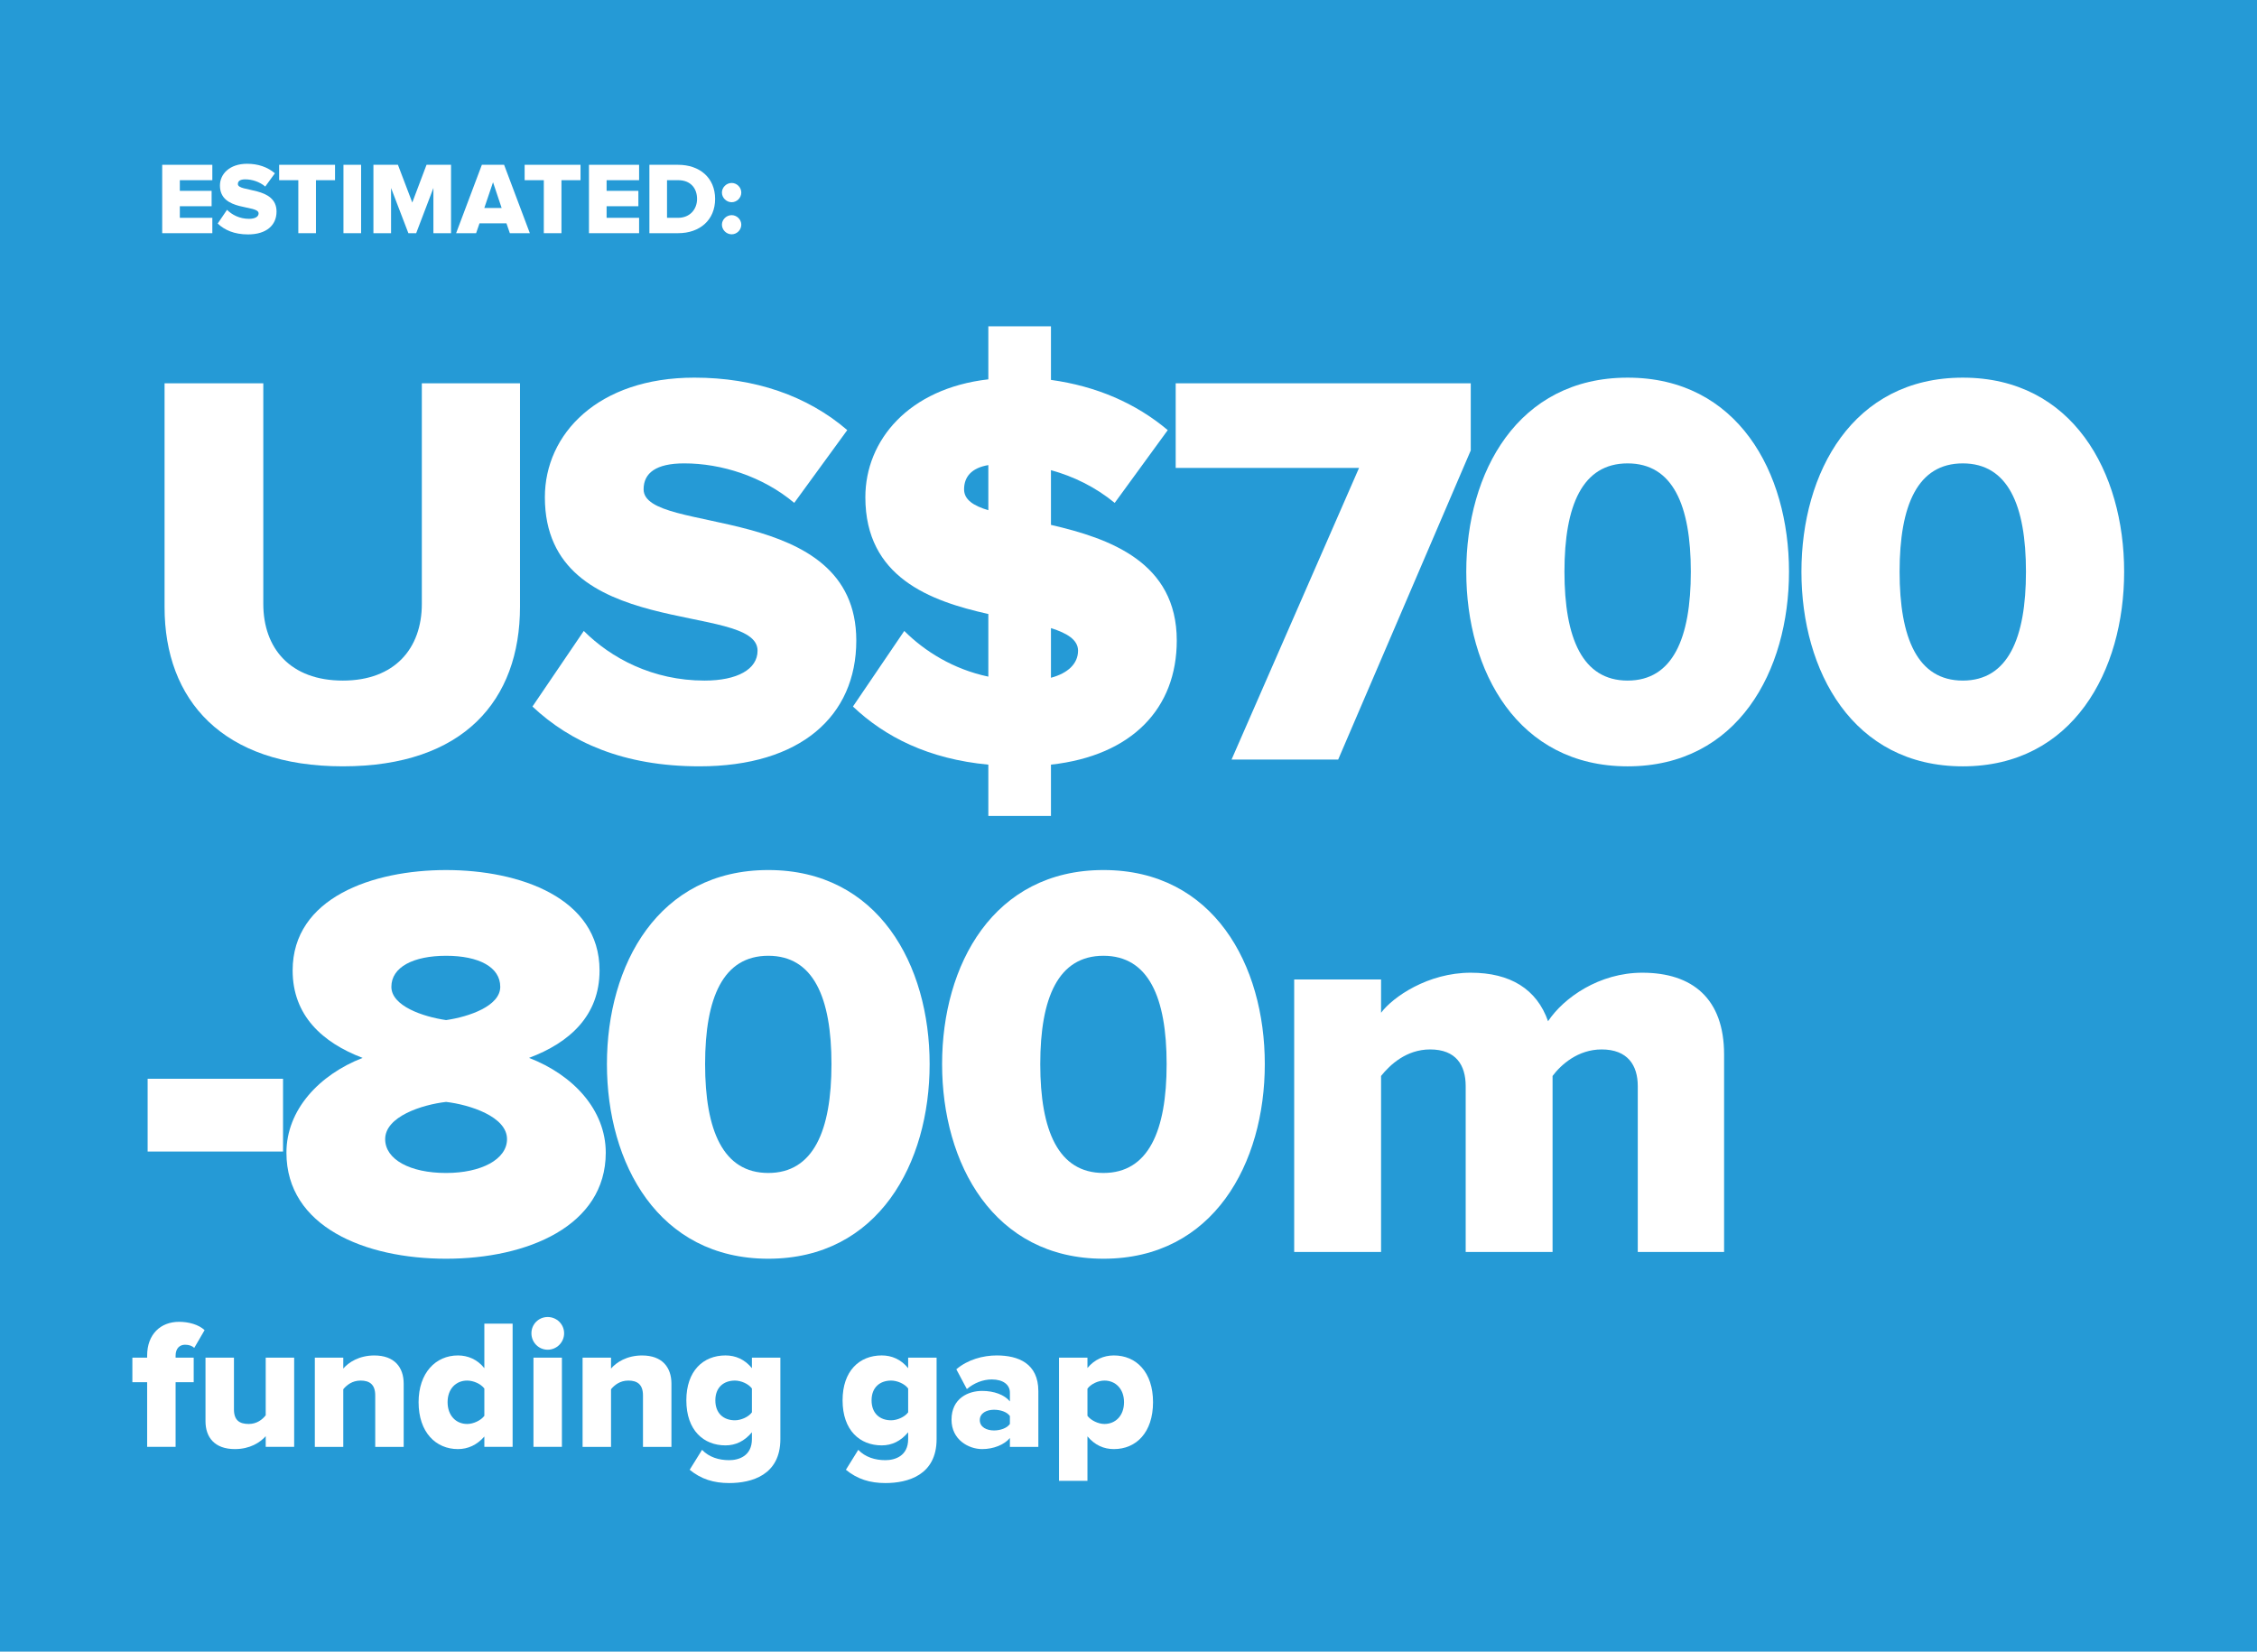
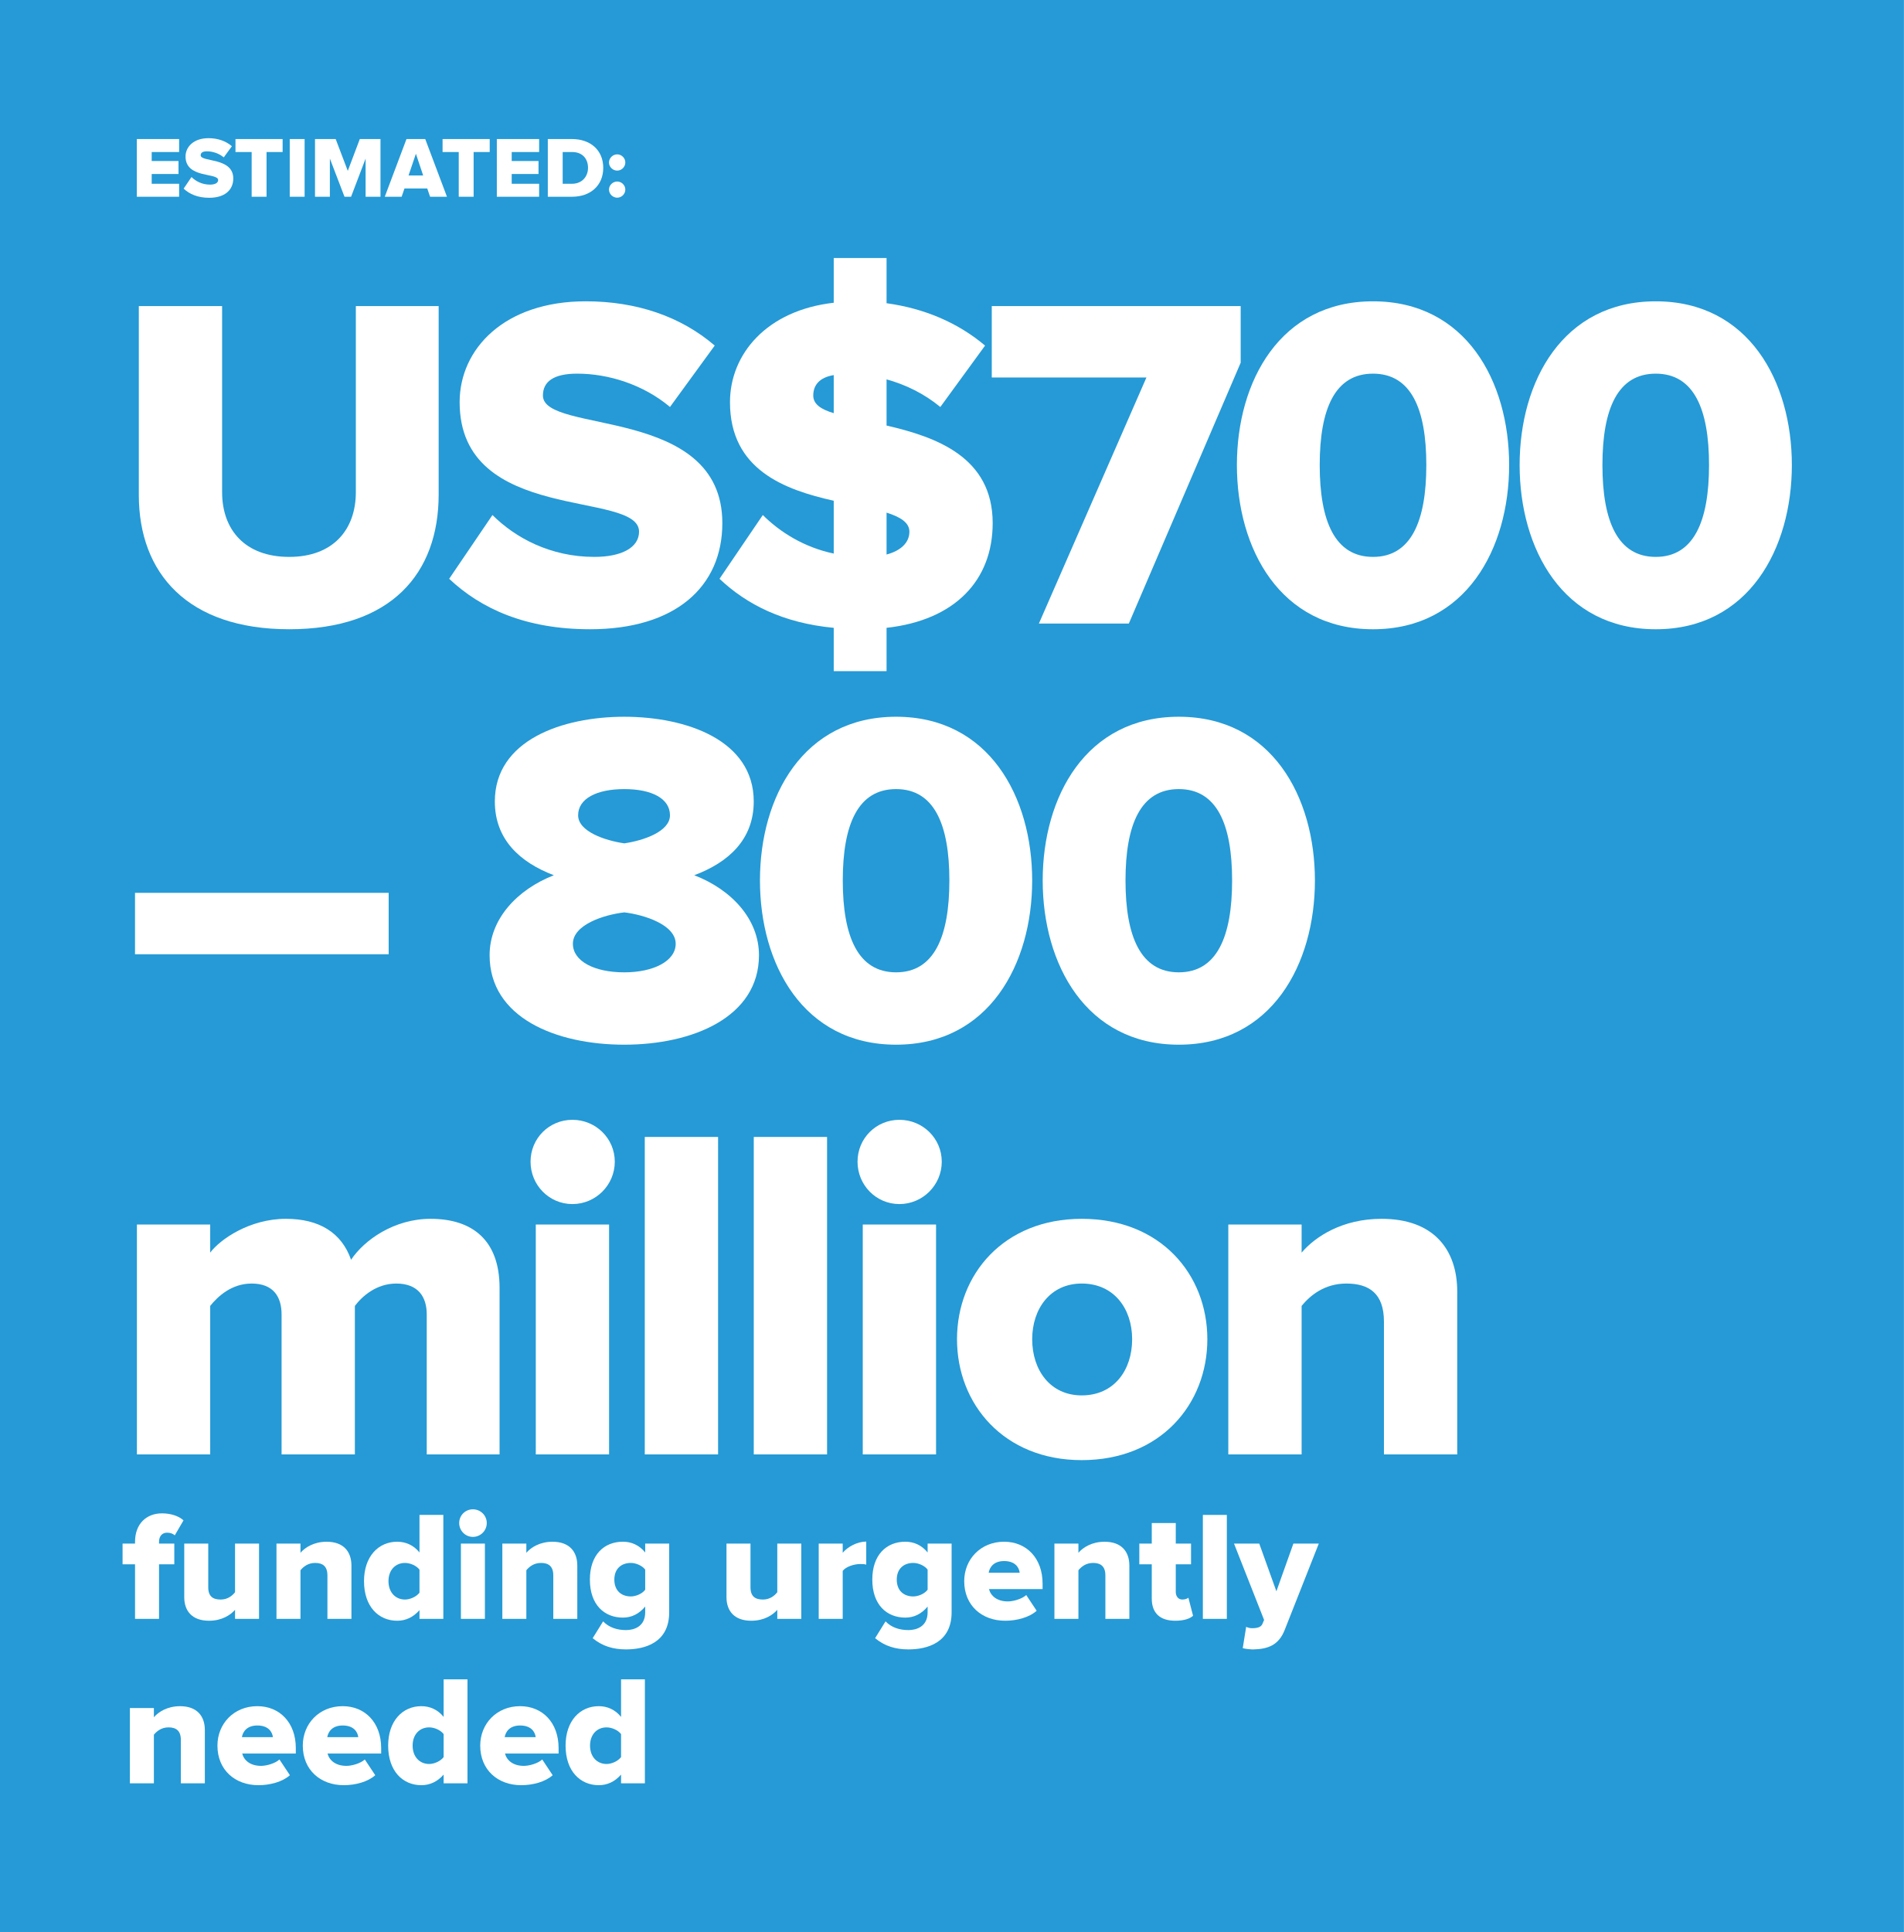
- <svg xmlns="http://www.w3.org/2000/svg" version="1.1" id="Layer_1" x="0px" y="0px" width="220px" height="161px" viewBox="0 0 220 161" enable-background="new 0 0 220 161" xml:space="preserve">
-   <rect x="0" fill="#259AD6" width="220" height="161" />
+ <svg xmlns="http://www.w3.org/2000/svg" version="1.1" id="Layer_1" x="0px" y="0px" width="220px" height="223.223px" viewBox="0 0 220 223.223" enable-background="new 0 0 220 223.223" xml:space="preserve">
+   <rect x="0" fill="#259AD6" width="220" height="223.222" />
  <g>
-     <path fill="#FFFFFF" d="M16.041,59.195V37.363h9.624v21.502c0,4.344,2.64,7.479,7.754,7.479c5.059,0,7.699-3.134,7.699-7.479   V37.363h9.569v21.777c0,9.128-5.499,15.563-17.268,15.563S16.041,68.214,16.041,59.195z" />
-     <path fill="#FFFFFF" d="M51.901,68.874l5.004-7.369c2.64,2.64,6.709,4.839,11.769,4.839c3.189,0,5.169-1.1,5.169-2.915   c0-4.839-20.732-0.825-20.732-14.958c0-6.159,5.169-11.658,14.573-11.658c5.884,0,10.999,1.76,14.903,5.114l-5.169,7.094   c-3.08-2.585-7.094-3.85-10.724-3.85c-2.75,0-3.959,0.935-3.959,2.53c0,4.509,20.732,1.1,20.732,14.738   c0,7.369-5.444,12.264-15.288,12.264C60.754,74.704,55.585,72.339,51.901,68.874z" />
-     <path fill="#FFFFFF" d="M96.338,74.539c-5.829-0.55-10.063-2.695-13.198-5.665l5.004-7.369c1.979,1.979,4.784,3.739,8.194,4.454   v-6.104C90.674,58.59,84.35,56.281,84.35,48.472c0-5.554,4.234-10.613,11.988-11.493v-5.169h6.104v5.224   c4.399,0.605,8.249,2.255,11.384,4.895l-5.17,7.094c-1.869-1.54-4.014-2.585-6.214-3.19v5.334   c5.719,1.32,12.263,3.629,12.263,11.273c0,6.599-4.344,11.219-12.263,12.099v5.004h-6.104V74.539z M96.338,49.737v-4.399   c-1.65,0.275-2.365,1.155-2.365,2.365C93.973,48.692,94.853,49.297,96.338,49.737z M102.442,61.23v4.839   c1.65-0.44,2.64-1.375,2.64-2.64C105.082,62.385,104.037,61.725,102.442,61.23z" />
-     <path fill="#FFFFFF" d="M120.045,74.043l12.428-28.431H114.6v-8.249h28.762v6.544l-12.924,30.136H120.045z" />
-     <path fill="#FFFFFF" d="M142.924,55.731c0-9.679,5.006-18.917,15.729-18.917s15.729,9.239,15.729,18.917   s-5.006,18.973-15.729,18.973S142.924,65.41,142.924,55.731z M164.812,55.731c0-6.489-1.76-10.559-6.16-10.559   c-4.398,0-6.158,4.069-6.158,10.559s1.76,10.613,6.158,10.613C163.053,66.344,164.812,62.22,164.812,55.731z" />
-     <path fill="#FFFFFF" d="M175.594,55.731c0-9.679,5.004-18.917,15.729-18.917c10.723,0,15.727,9.239,15.727,18.917   s-5.004,18.973-15.727,18.973C180.598,74.704,175.594,65.41,175.594,55.731z M197.48,55.731c0-6.489-1.76-10.559-6.158-10.559   c-4.4,0-6.16,4.069-6.16,10.559s1.76,10.613,6.16,10.613C195.721,66.344,197.48,62.22,197.48,55.731z" />
-     <path fill="#FFFFFF" d="M14.391,112.254v-7.094h13.198v7.094H14.391z" />
-     <path fill="#FFFFFF" d="M27.92,112.365c0-4.18,3.19-7.59,7.424-9.24c-3.905-1.484-6.819-4.123-6.819-8.523   c0-7.094,7.809-9.788,14.958-9.788s14.958,2.694,14.958,9.788c0,4.4-2.915,7.039-6.874,8.523c4.29,1.65,7.479,5.061,7.479,9.24   c0,7.148-7.644,10.338-15.563,10.338S27.92,119.568,27.92,112.365z M49.422,111.045c0-2.199-3.63-3.355-5.939-3.629   c-2.365,0.273-5.939,1.43-5.939,3.629c0,1.98,2.419,3.299,5.939,3.299C46.893,114.344,49.422,113.025,49.422,111.045z    M48.762,96.197c0-1.926-2.09-3.025-5.279-3.025s-5.334,1.1-5.334,3.025c0,1.869,3.079,2.914,5.334,3.244   C45.738,99.111,48.762,98.066,48.762,96.197z" />
-     <path fill="#FFFFFF" d="M59.16,103.73c0-9.678,5.004-18.917,15.728-18.917s15.728,9.239,15.728,18.917   c0,9.68-5.004,18.973-15.728,18.973S59.16,113.41,59.16,103.73z M81.047,103.73c0-6.488-1.76-10.559-6.159-10.559   s-6.159,4.07-6.159,10.559c0,6.49,1.76,10.613,6.159,10.613S81.047,110.221,81.047,103.73z" />
-     <path fill="#FFFFFF" d="M91.83,103.73c0-9.678,5.004-18.917,15.728-18.917s15.728,9.239,15.728,18.917   c0,9.68-5.004,18.973-15.728,18.973S91.83,113.41,91.83,103.73z M113.717,103.73c0-6.488-1.76-10.559-6.159-10.559   s-6.159,4.07-6.159,10.559c0,6.49,1.76,10.613,6.159,10.613S113.717,110.221,113.717,103.73z" />
-     <path fill="#FFFFFF" d="M159.641,122.043v-16.168c0-2.033-0.99-3.574-3.52-3.574c-2.311,0-3.961,1.484-4.785,2.584v17.158h-8.469   v-16.168c0-2.033-0.936-3.574-3.465-3.574c-2.309,0-3.904,1.484-4.783,2.584v17.158h-8.469V95.482h8.469v3.244   c1.154-1.539,4.564-3.904,8.742-3.904c3.85,0,6.436,1.595,7.535,4.729c1.539-2.309,5.004-4.729,9.184-4.729   c4.895,0,7.975,2.529,7.975,7.975v19.246H159.641z" />
-     <path fill="#FFFFFF" d="M14.343,141.043v-6.301h-1.44v-2.395h1.44v-0.199c0-2.07,1.296-3.295,3.115-3.295   c0.937,0,1.909,0.27,2.485,0.811l-1.008,1.729c-0.216-0.197-0.504-0.307-0.9-0.307c-0.504,0-0.918,0.342-0.918,1.062v0.199h1.764   v2.395h-1.764v6.301H14.343z" />
-     <path fill="#FFFFFF" d="M25.901,141.043V140c-0.54,0.611-1.53,1.26-3.007,1.26c-1.962,0-2.863-1.135-2.863-2.719v-6.193h2.773   v5.041c0,1.062,0.54,1.422,1.44,1.422c0.792,0,1.332-0.432,1.656-0.846v-5.617h2.773v8.695H25.901z" />
-     <path fill="#FFFFFF" d="M36.575,141.043v-5.023c0-1.062-0.558-1.439-1.422-1.439c-0.828,0-1.369,0.449-1.692,0.846v5.617h-2.773   v-8.695h2.773v1.061c0.522-0.611,1.548-1.277,3.025-1.277c1.962,0,2.863,1.152,2.863,2.754v6.158H36.575z" />
-     <path fill="#FFFFFF" d="M47.212,141.043v-1.008c-0.72,0.828-1.603,1.225-2.575,1.225c-2.143,0-3.835-1.621-3.835-4.574   c0-2.844,1.656-4.555,3.835-4.555c0.955,0,1.891,0.379,2.575,1.242v-4.34h2.755v12.01H47.212z M47.212,138.018v-2.664   c-0.36-0.469-1.08-0.773-1.674-0.773c-1.098,0-1.909,0.811-1.909,2.105c0,1.297,0.811,2.125,1.909,2.125   C46.132,138.811,46.853,138.486,47.212,138.018z" />
-     <path fill="#FFFFFF" d="M51.8,129.971c0-0.883,0.702-1.586,1.584-1.586s1.603,0.703,1.603,1.586c0,0.881-0.72,1.602-1.603,1.602   S51.8,130.852,51.8,129.971z M51.999,141.043v-8.695h2.773v8.695H51.999z" />
-     <path fill="#FFFFFF" d="M62.674,141.043v-5.023c0-1.062-0.558-1.439-1.422-1.439c-0.828,0-1.368,0.449-1.692,0.846v5.617h-2.773   v-8.695h2.773v1.061c0.522-0.611,1.548-1.277,3.025-1.277c1.962,0,2.863,1.152,2.863,2.754v6.158H62.674z" />
-     <path fill="#FFFFFF" d="M67.226,143.275l1.206-1.943c0.685,0.719,1.639,1.008,2.647,1.008c0.918,0,2.214-0.396,2.214-2.053v-0.666   c-0.72,0.863-1.584,1.277-2.575,1.277c-2.125,0-3.817-1.457-3.817-4.393c0-2.863,1.639-4.375,3.817-4.375   c0.973,0,1.873,0.379,2.575,1.242v-1.025h2.773v7.939c0,3.529-2.827,4.285-4.987,4.285   C69.584,144.572,68.342,144.195,67.226,143.275z M73.293,137.676v-2.322c-0.342-0.469-1.08-0.773-1.656-0.773   c-1.098,0-1.909,0.666-1.909,1.926c0,1.279,0.811,1.945,1.909,1.945C72.213,138.451,72.952,138.145,73.293,137.676z" />
-     <path fill="#FFFFFF" d="M82.454,143.275l1.206-1.943c0.684,0.719,1.639,1.008,2.647,1.008c0.918,0,2.215-0.396,2.215-2.053v-0.666   c-0.721,0.863-1.585,1.277-2.575,1.277c-2.125,0-3.817-1.457-3.817-4.393c0-2.863,1.638-4.375,3.817-4.375   c0.973,0,1.873,0.379,2.575,1.242v-1.025h2.772v7.939c0,3.529-2.827,4.285-4.987,4.285   C84.812,144.572,83.57,144.195,82.454,143.275z M88.522,137.676v-2.322c-0.342-0.469-1.081-0.773-1.657-0.773   c-1.098,0-1.909,0.666-1.909,1.926c0,1.279,0.811,1.945,1.909,1.945C87.441,138.451,88.18,138.145,88.522,137.676z" />
-     <path fill="#FFFFFF" d="M98.439,141.043v-0.863c-0.54,0.648-1.584,1.08-2.701,1.08c-1.333,0-2.989-0.918-2.989-2.863   c0-2.107,1.656-2.809,2.989-2.809c1.152,0,2.179,0.379,2.701,1.025v-0.863c0-0.756-0.648-1.279-1.764-1.279   c-0.864,0-1.729,0.344-2.431,0.938l-1.026-1.928c1.116-0.953,2.61-1.35,3.943-1.35c2.089,0,4.051,0.773,4.051,3.475v5.438H98.439z    M98.439,138.811v-0.773c-0.288-0.414-0.936-0.613-1.548-0.613c-0.72,0-1.386,0.324-1.386,1.01c0,0.684,0.666,1.008,1.386,1.008   C97.503,139.441,98.151,139.225,98.439,138.811z" />
-     <path fill="#FFFFFF" d="M105.999,140.018v4.338h-2.773v-12.008h2.773v1.008c0.684-0.828,1.584-1.225,2.575-1.225   c2.179,0,3.817,1.621,3.817,4.555c0,2.953-1.638,4.574-3.817,4.574C107.602,141.26,106.719,140.881,105.999,140.018z    M109.564,136.686c0-1.295-0.828-2.105-1.909-2.105c-0.594,0-1.314,0.324-1.656,0.791v2.646c0.342,0.451,1.062,0.793,1.656,0.793   C108.736,138.811,109.564,138,109.564,136.686z" />
+     <path fill="#FFFFFF" d="M16.041,57.195V35.363h9.624v21.502c0,4.344,2.64,7.479,7.754,7.479c5.059,0,7.699-3.134,7.699-7.479   V35.363h9.569v21.777c0,9.128-5.499,15.563-17.268,15.563S16.041,66.214,16.041,57.195z" />
+     <path fill="#FFFFFF" d="M51.901,66.874l5.004-7.369c2.64,2.64,6.709,4.839,11.769,4.839c3.189,0,5.169-1.1,5.169-2.915   c0-4.839-20.732-0.825-20.732-14.958c0-6.159,5.169-11.658,14.573-11.658c5.884,0,10.999,1.76,14.903,5.114l-5.169,7.094   c-3.08-2.585-7.094-3.85-10.724-3.85c-2.75,0-3.959,0.935-3.959,2.53c0,4.509,20.732,1.1,20.732,14.738   c0,7.369-5.444,12.264-15.288,12.264C60.754,72.704,55.585,70.339,51.901,66.874z" />
+     <path fill="#FFFFFF" d="M96.338,72.539c-5.829-0.55-10.063-2.695-13.198-5.665l5.004-7.369c1.979,1.979,4.784,3.739,8.194,4.454   v-6.104C90.674,56.59,84.35,54.281,84.35,46.472c0-5.554,4.234-10.613,11.988-11.493v-5.169h6.104v5.224   c4.399,0.605,8.249,2.255,11.384,4.895l-5.17,7.094c-1.869-1.54-4.014-2.585-6.214-3.19v5.334   c5.719,1.32,12.263,3.629,12.263,11.273c0,6.599-4.344,11.219-12.263,12.099v5.004h-6.104V72.539z M96.338,47.737v-4.399   c-1.65,0.275-2.365,1.155-2.365,2.365C93.973,46.692,94.853,47.297,96.338,47.737z M102.442,59.23v4.839   c1.65-0.44,2.64-1.375,2.64-2.64C105.082,60.385,104.037,59.725,102.442,59.23z" />
+     <path fill="#FFFFFF" d="M120.045,72.043l12.428-28.431H114.6v-8.249h28.762v6.544l-12.924,30.136H120.045z" />
+     <path fill="#FFFFFF" d="M142.924,53.731c0-9.679,5.006-18.917,15.729-18.917s15.729,9.239,15.729,18.917   s-5.006,18.973-15.729,18.973S142.924,63.41,142.924,53.731z M164.812,53.731c0-6.489-1.76-10.559-6.16-10.559   c-4.398,0-6.158,4.069-6.158,10.559s1.76,10.613,6.158,10.613C163.053,64.344,164.812,60.22,164.812,53.731z" />
+     <path fill="#FFFFFF" d="M175.594,53.731c0-9.679,5.004-18.917,15.729-18.917c10.723,0,15.727,9.239,15.727,18.917   s-5.004,18.973-15.727,18.973C180.598,72.704,175.594,63.41,175.594,53.731z M197.48,53.731c0-6.489-1.76-10.559-6.158-10.559   c-4.4,0-6.16,4.069-6.16,10.559s1.76,10.613,6.16,10.613C195.721,64.344,197.48,60.22,197.48,53.731z" />
+     <path fill="#FFFFFF" d="M15.6,110.254v-7.094h29.311v7.094H15.6z" />
+     <path fill="#FFFFFF" d="M56.574,110.365c0-4.18,3.189-7.59,7.424-9.24c-3.905-1.484-6.819-4.123-6.819-8.523   c0-7.094,7.809-9.788,14.958-9.788s14.958,2.694,14.958,9.788c0,4.4-2.915,7.039-6.874,8.523c4.29,1.65,7.479,5.061,7.479,9.24   c0,7.148-7.644,10.338-15.563,10.338S56.574,117.568,56.574,110.365z M78.076,109.045c0-2.199-3.63-3.355-5.939-3.629   c-2.365,0.273-5.939,1.43-5.939,3.629c0,1.98,2.419,3.299,5.939,3.299C75.546,112.344,78.076,111.025,78.076,109.045z    M77.416,94.197c0-1.926-2.09-3.025-5.279-3.025s-5.334,1.1-5.334,3.025c0,1.869,3.08,2.914,5.334,3.244   C74.392,97.111,77.416,96.066,77.416,94.197z" />
+     <path fill="#FFFFFF" d="M87.813,101.73c0-9.678,5.004-18.917,15.728-18.917c10.724,0,15.728,9.239,15.728,18.917   c0,9.68-5.004,18.973-15.728,18.973C92.818,120.703,87.813,111.41,87.813,101.73z M109.701,101.73   c0-6.488-1.76-10.559-6.159-10.559s-6.159,4.07-6.159,10.559c0,6.49,1.76,10.613,6.159,10.613S109.701,108.221,109.701,101.73z" />
+     <path fill="#FFFFFF" d="M120.484,101.73c0-9.678,5.004-18.917,15.729-18.917c10.723,0,15.727,9.239,15.727,18.917   c0,9.68-5.004,18.973-15.727,18.973C125.488,120.703,120.484,111.41,120.484,101.73z M142.371,101.73   c0-6.488-1.76-10.559-6.158-10.559c-4.4,0-6.16,4.07-6.16,10.559c0,6.49,1.76,10.613,6.16,10.613   C140.611,112.344,142.371,108.221,142.371,101.73z" />
+     <path fill="#FFFFFF" d="M49.311,168.043v-16.168c0-2.033-0.99-3.574-3.52-3.574c-2.31,0-3.959,1.484-4.785,2.584v17.158h-8.469   v-16.168c0-2.033-0.935-3.574-3.464-3.574c-2.31,0-3.905,1.484-4.785,2.584v17.158H15.82v-26.561h8.469v3.244   c1.155-1.539,4.564-3.904,8.744-3.904c3.849,0,6.434,1.594,7.534,4.729c1.54-2.309,5.004-4.729,9.184-4.729   c4.894,0,7.974,2.529,7.974,7.975v19.246H49.311z" />
+     <path fill="#FFFFFF" d="M61.305,134.223c0-2.695,2.145-4.84,4.839-4.84s4.895,2.145,4.895,4.84s-2.2,4.895-4.895,4.895   S61.305,136.918,61.305,134.223z M61.91,168.043v-26.561h8.469v26.561H61.91z" />
+     <path fill="#FFFFFF" d="M74.505,168.043v-36.68h8.469v36.68H74.505z" />
+     <path fill="#FFFFFF" d="M87.099,168.043v-36.68h8.469v36.68H87.099z" />
+     <path fill="#FFFFFF" d="M99.088,134.223c0-2.695,2.145-4.84,4.839-4.84s4.894,2.145,4.894,4.84s-2.199,4.895-4.894,4.895   S99.088,136.918,99.088,134.223z M99.693,168.043v-26.561h8.469v26.561H99.693z" />
+     <path fill="#FFFFFF" d="M110.583,154.734c0-7.479,5.389-13.912,14.409-13.912c9.129,0,14.518,6.434,14.518,13.912   c0,7.48-5.389,13.969-14.518,13.969C115.973,168.703,110.583,162.215,110.583,154.734z M130.82,154.734   c0-3.52-2.09-6.434-5.828-6.434c-3.631,0-5.721,2.914-5.721,6.434c0,3.576,2.09,6.49,5.721,6.49   C128.73,161.225,130.82,158.311,130.82,154.734z" />
+     <path fill="#FFFFFF" d="M159.916,168.043v-15.342c0-3.246-1.705-4.4-4.346-4.4c-2.529,0-4.18,1.375-5.168,2.584v17.158h-8.469   v-26.561h8.469v3.244c1.594-1.869,4.729-3.904,9.238-3.904c5.994,0,8.744,3.52,8.744,8.414v18.807H159.916z" />
+     <path fill="#FFFFFF" d="M15.603,187.043v-6.301h-1.44v-2.395h1.44v-0.199c0-2.07,1.296-3.295,3.115-3.295   c0.937,0,1.909,0.27,2.485,0.811l-1.008,1.729c-0.216-0.197-0.504-0.307-0.9-0.307c-0.504,0-0.918,0.342-0.918,1.062v0.199h1.764   v2.395h-1.764v6.301H15.603z" />
+     <path fill="#FFFFFF" d="M27.16,187.043V186c-0.54,0.611-1.53,1.26-3.007,1.26c-1.962,0-2.863-1.135-2.863-2.719v-6.193h2.773v5.041   c0,1.062,0.54,1.422,1.44,1.422c0.792,0,1.333-0.432,1.656-0.846v-5.617h2.773v8.695H27.16z" />
+     <path fill="#FFFFFF" d="M37.834,187.043v-5.023c0-1.062-0.558-1.439-1.422-1.439c-0.828,0-1.368,0.449-1.692,0.846v5.617h-2.773   v-8.695h2.773v1.061c0.522-0.611,1.548-1.277,3.025-1.277c1.962,0,2.863,1.152,2.863,2.754v6.158H37.834z" />
+     <path fill="#FFFFFF" d="M48.472,187.043v-1.008c-0.72,0.828-1.602,1.225-2.575,1.225c-2.143,0-3.835-1.621-3.835-4.574   c0-2.844,1.656-4.555,3.835-4.555c0.955,0,1.891,0.379,2.575,1.242v-4.34h2.755v12.01H48.472z M48.472,184.018v-2.664   c-0.36-0.469-1.08-0.773-1.674-0.773c-1.098,0-1.909,0.811-1.909,2.105c0,1.297,0.811,2.125,1.909,2.125   C47.392,184.811,48.112,184.486,48.472,184.018z" />
+     <path fill="#FFFFFF" d="M53.06,175.971c0-0.883,0.703-1.586,1.584-1.586c0.882,0,1.603,0.703,1.603,1.586   c0,0.881-0.72,1.602-1.603,1.602C53.762,177.572,53.06,176.852,53.06,175.971z M53.258,187.043v-8.695h2.773v8.695H53.258z" />
+     <path fill="#FFFFFF" d="M63.933,187.043v-5.023c0-1.062-0.558-1.439-1.422-1.439c-0.828,0-1.369,0.449-1.692,0.846v5.617h-2.773   v-8.695h2.773v1.061c0.522-0.611,1.548-1.277,3.025-1.277c1.962,0,2.863,1.152,2.863,2.754v6.158H63.933z" />
+     <path fill="#FFFFFF" d="M68.485,189.275l1.206-1.943c0.684,0.719,1.639,1.008,2.647,1.008c0.918,0,2.215-0.396,2.215-2.053v-0.666   c-0.721,0.863-1.585,1.277-2.575,1.277c-2.125,0-3.817-1.457-3.817-4.393c0-2.863,1.638-4.375,3.817-4.375   c0.973,0,1.873,0.379,2.575,1.242v-1.025h2.772v7.939c0,3.529-2.827,4.285-4.987,4.285   C70.844,190.572,69.602,190.195,68.485,189.275z M74.553,183.676v-2.322c-0.342-0.469-1.081-0.773-1.657-0.773   c-1.098,0-1.909,0.666-1.909,1.926c0,1.279,0.811,1.945,1.909,1.945C73.473,184.451,74.211,184.145,74.553,183.676z" />
+     <path fill="#FFFFFF" d="M89.817,187.043V186c-0.54,0.611-1.53,1.26-3.007,1.26c-1.962,0-2.863-1.135-2.863-2.719v-6.193h2.773   v5.041c0,1.062,0.54,1.422,1.44,1.422c0.792,0,1.332-0.432,1.656-0.846v-5.617h2.773v8.695H89.817z" />
+     <path fill="#FFFFFF" d="M94.603,187.043v-8.695h2.773v1.061c0.576-0.701,1.692-1.295,2.719-1.295v2.664   c-0.162-0.055-0.396-0.072-0.684-0.072c-0.72,0-1.675,0.307-2.035,0.793v5.545H94.603z" />
+     <path fill="#FFFFFF" d="M101.119,189.275l1.206-1.943c0.684,0.719,1.639,1.008,2.647,1.008c0.918,0,2.215-0.396,2.215-2.053v-0.666   c-0.721,0.863-1.585,1.277-2.575,1.277c-2.125,0-3.817-1.457-3.817-4.393c0-2.863,1.638-4.375,3.817-4.375   c0.973,0,1.873,0.379,2.575,1.242v-1.025h2.772v7.939c0,3.529-2.827,4.285-4.987,4.285   C103.478,190.572,102.235,190.195,101.119,189.275z M107.187,183.676v-2.322c-0.342-0.469-1.081-0.773-1.657-0.773   c-1.098,0-1.909,0.666-1.909,1.926c0,1.279,0.811,1.945,1.909,1.945C106.106,184.451,106.845,184.145,107.187,183.676z" />
+     <path fill="#FFFFFF" d="M111.416,182.686c0-2.52,1.891-4.555,4.609-4.555c2.574,0,4.447,1.891,4.447,4.844v0.629h-6.193   c0.197,0.775,0.918,1.424,2.178,1.424c0.611,0,1.621-0.271,2.125-0.738l1.205,1.818c-0.863,0.773-2.305,1.152-3.637,1.152   C113.469,187.26,111.416,185.514,111.416,182.686z M116.025,180.363c-1.207,0-1.676,0.721-1.783,1.35h3.584   C117.754,181.102,117.303,180.363,116.025,180.363z" />
+     <path fill="#FFFFFF" d="M127.727,187.043v-5.023c0-1.062-0.559-1.439-1.424-1.439c-0.828,0-1.367,0.449-1.691,0.846v5.617h-2.773   v-8.695h2.773v1.061c0.521-0.611,1.549-1.277,3.023-1.277c1.963,0,2.863,1.152,2.863,2.754v6.158H127.727z" />
+     <path fill="#FFFFFF" d="M133.088,184.703v-3.961h-1.439v-2.395h1.439v-2.377h2.773v2.377h1.764v2.395h-1.764v3.186   c0,0.506,0.287,0.883,0.756,0.883c0.307,0,0.611-0.107,0.701-0.217l0.541,2.09c-0.342,0.324-1.025,0.576-2.053,0.576   C134.043,187.26,133.088,186.377,133.088,184.703z" />
+     <path fill="#FFFFFF" d="M138.992,187.043v-12.01h2.771v12.01H138.992z" />
+     <path fill="#FFFFFF" d="M143.996,187.961c0.197,0.109,0.467,0.162,0.684,0.162c0.631,0,1.025-0.125,1.188-0.486l0.199-0.467   l-3.475-8.822h2.916l1.98,5.51l1.963-5.51h2.936l-3.926,9.938c-0.703,1.838-1.998,2.252-3.674,2.287   c-0.252,0-0.9-0.055-1.188-0.145L143.996,187.961z" />
+     <path fill="#FFFFFF" d="M20.896,206.043v-5.023c0-1.062-0.558-1.439-1.422-1.439c-0.828,0-1.368,0.449-1.692,0.846v5.617h-2.773   v-8.695h2.773v1.061c0.522-0.611,1.548-1.277,3.025-1.277c1.962,0,2.863,1.152,2.863,2.754v6.158H20.896z" />
+     <path fill="#FFFFFF" d="M25.125,201.686c0-2.52,1.891-4.555,4.609-4.555c2.575,0,4.447,1.891,4.447,4.844v0.629h-6.194   c0.198,0.775,0.918,1.424,2.179,1.424c0.612,0,1.621-0.271,2.125-0.738l1.207,1.818c-0.864,0.773-2.305,1.152-3.637,1.152   C27.177,206.26,25.125,204.514,25.125,201.686z M29.734,199.363c-1.207,0-1.675,0.721-1.783,1.35h3.583   C31.462,200.102,31.012,199.363,29.734,199.363z" />
+     <path fill="#FFFFFF" d="M34.988,201.686c0-2.52,1.891-4.555,4.609-4.555c2.575,0,4.447,1.891,4.447,4.844v0.629h-6.194   c0.198,0.775,0.918,1.424,2.179,1.424c0.612,0,1.621-0.271,2.125-0.738l1.207,1.818c-0.864,0.773-2.305,1.152-3.637,1.152   C37.041,206.26,34.988,204.514,34.988,201.686z M39.598,199.363c-1.207,0-1.674,0.721-1.783,1.35h3.583   C41.326,200.102,40.876,199.363,39.598,199.363z" />
+     <path fill="#FFFFFF" d="M51.262,206.043v-1.008c-0.72,0.828-1.602,1.225-2.575,1.225c-2.143,0-3.835-1.621-3.835-4.574   c0-2.844,1.656-4.555,3.835-4.555c0.955,0,1.891,0.379,2.575,1.242v-4.34h2.755v12.01H51.262z M51.262,203.018v-2.664   c-0.36-0.469-1.08-0.773-1.674-0.773c-1.098,0-1.909,0.811-1.909,2.105c0,1.297,0.811,2.125,1.909,2.125   C50.182,203.811,50.902,203.486,51.262,203.018z" />
+     <path fill="#FFFFFF" d="M55.49,201.686c0-2.52,1.891-4.555,4.609-4.555c2.575,0,4.447,1.891,4.447,4.844v0.629h-6.194   c0.198,0.775,0.918,1.424,2.179,1.424c0.612,0,1.621-0.271,2.125-0.738l1.207,1.818c-0.864,0.773-2.305,1.152-3.637,1.152   C57.542,206.26,55.49,204.514,55.49,201.686z M60.099,199.363c-1.207,0-1.675,0.721-1.783,1.35h3.583   C61.828,200.102,61.377,199.363,60.099,199.363z" />
+     <path fill="#FFFFFF" d="M71.763,206.043v-1.008c-0.72,0.828-1.603,1.225-2.575,1.225c-2.143,0-3.835-1.621-3.835-4.574   c0-2.844,1.656-4.555,3.835-4.555c0.955,0,1.891,0.379,2.575,1.242v-4.34h2.755v12.01H71.763z M71.763,203.018v-2.664   c-0.36-0.469-1.08-0.773-1.674-0.773c-1.098,0-1.909,0.811-1.909,2.105c0,1.297,0.811,2.125,1.909,2.125   C70.683,203.811,71.403,203.486,71.763,203.018z" />
  </g>
  <g>
    <path fill="#FFFFFF" d="M15.81,22.732v-6.667h4.887v1.5h-3.168v1.039h3.098v1.5h-3.098v1.129h3.168v1.499H15.81z" />
    <path fill="#FFFFFF" d="M21.22,21.792l0.909-1.339c0.48,0.48,1.219,0.879,2.139,0.879c0.58,0,0.939-0.2,0.939-0.529   c0-0.88-3.768-0.15-3.768-2.719c0-1.119,0.939-2.119,2.648-2.119c1.069,0,1.999,0.32,2.708,0.929l-0.939,1.29   c-0.56-0.47-1.289-0.7-1.949-0.7c-0.5,0-0.72,0.17-0.72,0.459c0,0.82,3.768,0.2,3.768,2.679c0,1.339-0.99,2.229-2.779,2.229   C22.829,22.852,21.889,22.422,21.22,21.792z" />
    <path fill="#FFFFFF" d="M29.079,22.732v-5.167h-1.869v-1.5h5.447v1.5h-1.859v5.167H29.079z" />
    <path fill="#FFFFFF" d="M33.479,22.732v-6.667h1.719v6.667H33.479z" />
    <path fill="#FFFFFF" d="M42.246,22.732v-4.408l-1.679,4.408h-0.76l-1.689-4.408v4.408h-1.719v-6.667h2.389l1.399,3.678l1.389-3.678   h2.389v6.667H42.246z" />
    <path fill="#FFFFFF" d="M49.697,22.732l-0.33-0.959h-2.628l-0.33,0.959H44.46l2.509-6.667h2.168l2.509,6.667H49.697z    M48.058,17.765l-0.85,2.509h1.689L48.058,17.765z" />
    <path fill="#FFFFFF" d="M53.008,22.732v-5.167h-1.869v-1.5h5.447v1.5h-1.859v5.167H53.008z" />
    <path fill="#FFFFFF" d="M57.409,22.732v-6.667h4.887v1.5h-3.168v1.039h3.098v1.5h-3.098v1.129h3.168v1.499H57.409z" />
    <path fill="#FFFFFF" d="M63.299,22.732v-6.667h2.798c2.099,0,3.608,1.259,3.608,3.328s-1.509,3.338-3.598,3.338H63.299z    M67.946,19.394c0-1.029-0.62-1.829-1.839-1.829h-1.089v3.668h1.079C67.267,21.233,67.946,20.383,67.946,19.394z" />
    <path fill="#FFFFFF" d="M70.369,18.774c0-0.51,0.439-0.939,0.949-0.939s0.939,0.43,0.939,0.939s-0.43,0.939-0.939,0.939   S70.369,19.284,70.369,18.774z M70.369,21.902c0-0.5,0.439-0.929,0.949-0.929s0.939,0.43,0.939,0.929   c0,0.51-0.43,0.939-0.939,0.939S70.369,22.412,70.369,21.902z" />
  </g>
</svg>
